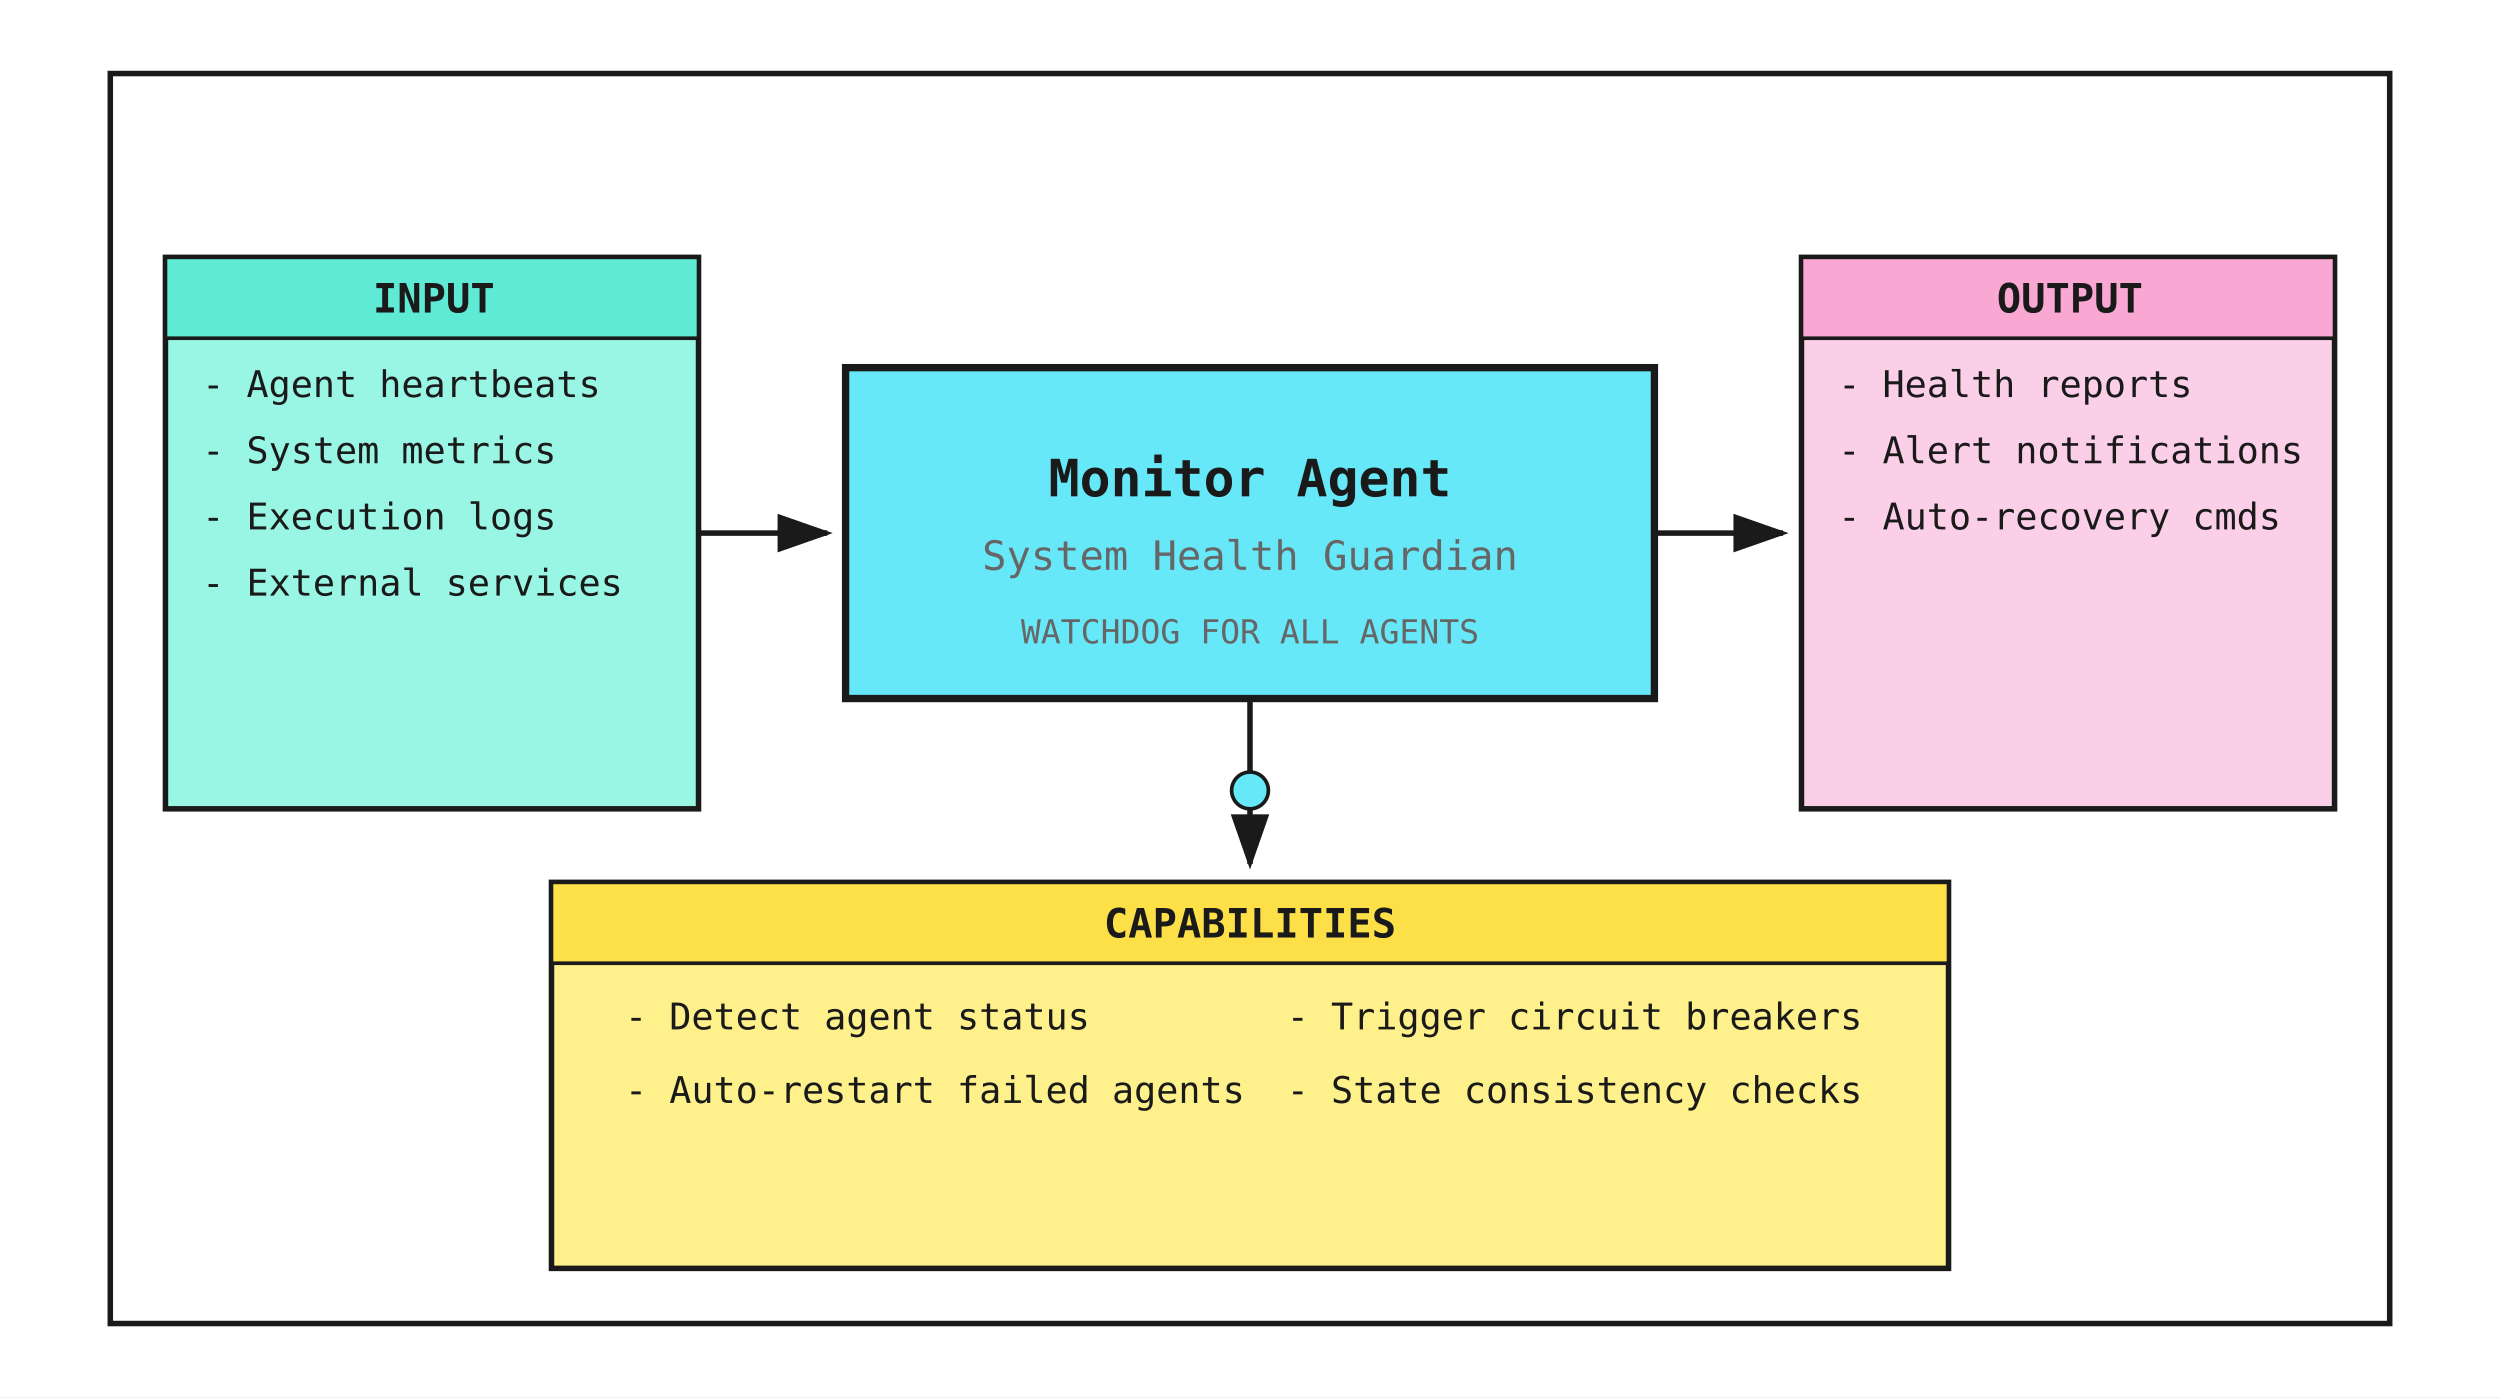
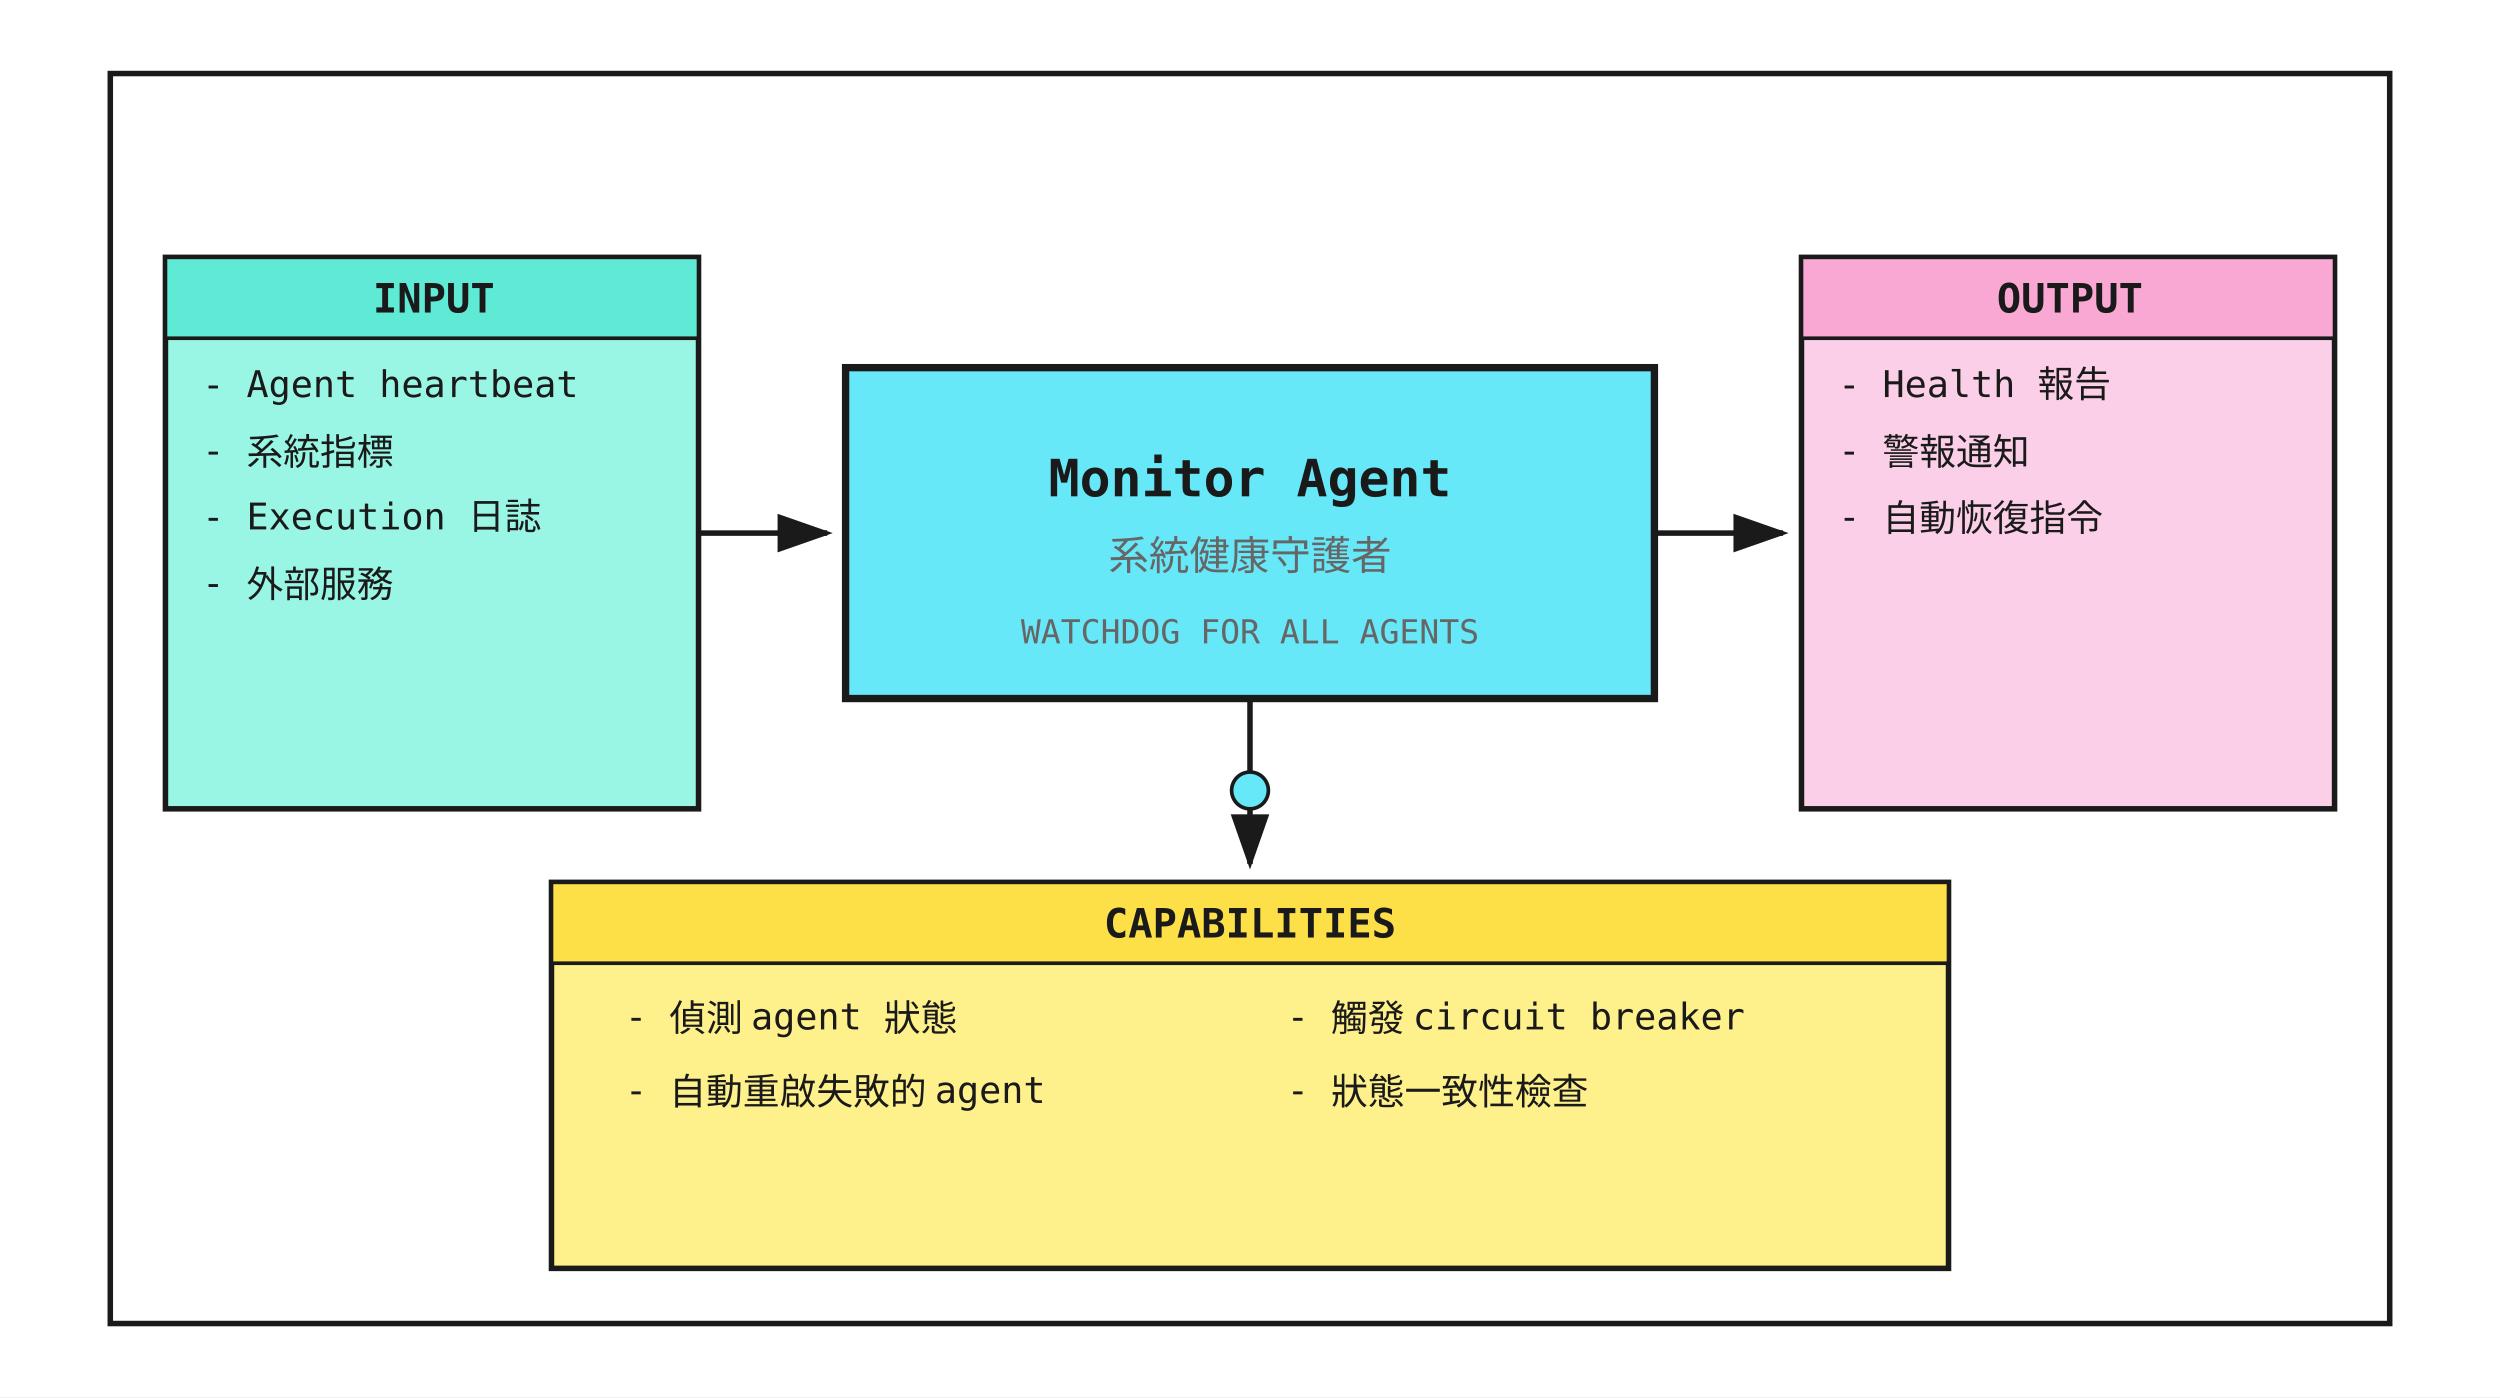
<svg xmlns="http://www.w3.org/2000/svg" viewBox="0 0 680 380">
  <style>
-     .title { font: 600 14px 'SF Mono', 'Menlo', 'Monaco', monospace; fill: #1a1a1a; }
-     .subtitle { font: 500 10px 'SF Mono', 'Menlo', 'Monaco', monospace; fill: #666; letter-spacing: 0.5px; }
-     .section-title { font: 600 11px 'SF Mono', 'Menlo', 'Monaco', monospace; fill: #1a1a1a; }
-     .section-sub { font: 500 9px 'SF Mono', 'Menlo', 'Monaco', monospace; fill: #666; }
-     .item { font: 400 10px 'SF Mono', 'Menlo', 'Monaco', monospace; fill: #1a1a1a; }
-     .agent-title { font: 700 14px 'SF Mono', 'Menlo', 'Monaco', monospace; fill: #1a1a1a; }
-     .agent-sub { font: 500 11px 'SF Mono', 'Menlo', 'Monaco', monospace; fill: #666; }
+     .title { font: 600 14px 'SF Mono', 'Menlo', 'Monaco', monospace, 'PingFang HK', 'Noto Sans HK'; fill: #1a1a1a; }
+     .subtitle { font: 500 10px 'SF Mono', 'Menlo', 'Monaco', monospace, 'PingFang HK', 'Noto Sans HK'; fill: #666; letter-spacing: 0.5px; }
+     .section-title { font: 600 11px 'SF Mono', 'Menlo', 'Monaco', monospace, 'PingFang HK', 'Noto Sans HK'; fill: #1a1a1a; }
+     .section-sub { font: 500 9px 'SF Mono', 'Menlo', 'Monaco', monospace, 'PingFang HK', 'Noto Sans HK'; fill: #666; }
+     .item { font: 400 10px 'SF Mono', 'Menlo', 'Monaco', monospace, 'PingFang HK', 'Noto Sans HK'; fill: #1a1a1a; }
+     .agent-title { font: 700 14px 'SF Mono', 'Menlo', 'Monaco', monospace, 'PingFang HK', 'Noto Sans HK'; fill: #1a1a1a; }
+     .agent-sub { font: 500 11px 'SF Mono', 'Menlo', 'Monaco', monospace, 'PingFang HK', 'Noto Sans HK'; fill: #666; }
  </style>
  <defs>
    <marker id="arrowhead" markerWidth="10" markerHeight="7" refX="9" refY="3.5" orient="auto">
      <polygon points="0 0, 10 3.5, 0 7" fill="#1a1a1a" />
    </marker>
  </defs>
  <rect width="680" height="380" fill="#fff" />
  <rect x="30" y="20" width="620" height="340" fill="none" stroke="#1a1a1a" stroke-width="1.5" />
  <rect x="230" y="100" width="220" height="90" fill="#67e8f9" stroke="#1a1a1a" stroke-width="2" />
  <text x="340" y="135" text-anchor="middle" class="agent-title">Monitor Agent</text>
-   <text x="340" y="155" text-anchor="middle" class="agent-sub">System Health Guardian</text>
+   <text x="340" y="155" text-anchor="middle" class="agent-sub">系統健康守護者</text>
  <text x="340" y="175" text-anchor="middle" class="section-sub">WATCHDOG FOR ALL AGENTS</text>
  <rect x="45" y="70" width="145" height="150" fill="#99f6e4" stroke="#1a1a1a" stroke-width="1.5" />
  <rect x="45" y="70" width="145" height="22" fill="#5eead4" stroke="#1a1a1a" stroke-width="1" />
  <text x="118" y="85" text-anchor="middle" class="section-title">INPUT</text>
-   <text x="55" y="108" class="item">- Agent heartbeats</text>
-   <text x="55" y="126" class="item">- System metrics</text>
-   <text x="55" y="144" class="item">- Execution logs</text>
-   <text x="55" y="162" class="item">- External services</text>
+   <text x="55" y="108" class="item">- Agent heartbeat</text>
+   <text x="55" y="126" class="item">- 系統指標</text>
+   <text x="55" y="144" class="item">- Execution 日誌</text>
+   <text x="55" y="162" class="item">- 外部服務</text>
  <line x1="190" y1="145" x2="225" y2="145" stroke="#1a1a1a" stroke-width="1.5" marker-end="url(#arrowhead)" />
  <rect x="490" y="70" width="145" height="150" fill="#fbcfe8" stroke="#1a1a1a" stroke-width="1.5" />
  <rect x="490" y="70" width="145" height="22" fill="#f9a8d4" stroke="#1a1a1a" stroke-width="1" />
  <text x="563" y="85" text-anchor="middle" class="section-title">OUTPUT</text>
-   <text x="500" y="108" class="item">- Health reports</text>
-   <text x="500" y="126" class="item">- Alert notifications</text>
-   <text x="500" y="144" class="item">- Auto-recovery cmds</text>
+   <text x="500" y="108" class="item">- Health 報告</text>
+   <text x="500" y="126" class="item">- 警報通知</text>
+   <text x="500" y="144" class="item">- 自動恢復指令</text>
  <line x1="450" y1="145" x2="485" y2="145" stroke="#1a1a1a" stroke-width="1.5" marker-end="url(#arrowhead)" />
  <rect x="150" y="240" width="380" height="105" fill="#fef08a" stroke="#1a1a1a" stroke-width="1.5" />
  <rect x="150" y="240" width="380" height="22" fill="#fde047" stroke="#1a1a1a" stroke-width="1" />
  <text x="340" y="255" text-anchor="middle" class="section-title">CAPABILITIES</text>
-   <text x="170" y="280" class="item">- Detect agent status</text>
-   <text x="170" y="300" class="item">- Auto-restart failed agents</text>
-   <text x="350" y="280" class="item">- Trigger circuit breakers</text>
-   <text x="350" y="300" class="item">- State consistency checks</text>
+   <text x="170" y="280" class="item">- 偵測 agent 狀態</text>
+   <text x="170" y="300" class="item">- 自動重啟失敗的 agent</text>
+   <text x="350" y="280" class="item">- 觸發 circuit breaker</text>
+   <text x="350" y="300" class="item">- 狀態一致性檢查</text>
  <line x1="340" y1="190" x2="340" y2="235" stroke="#1a1a1a" stroke-width="1.5" marker-end="url(#arrowhead)" />
  <circle cx="340" cy="215" r="5" fill="#67e8f9" stroke="#1a1a1a" stroke-width="1" />
</svg>
